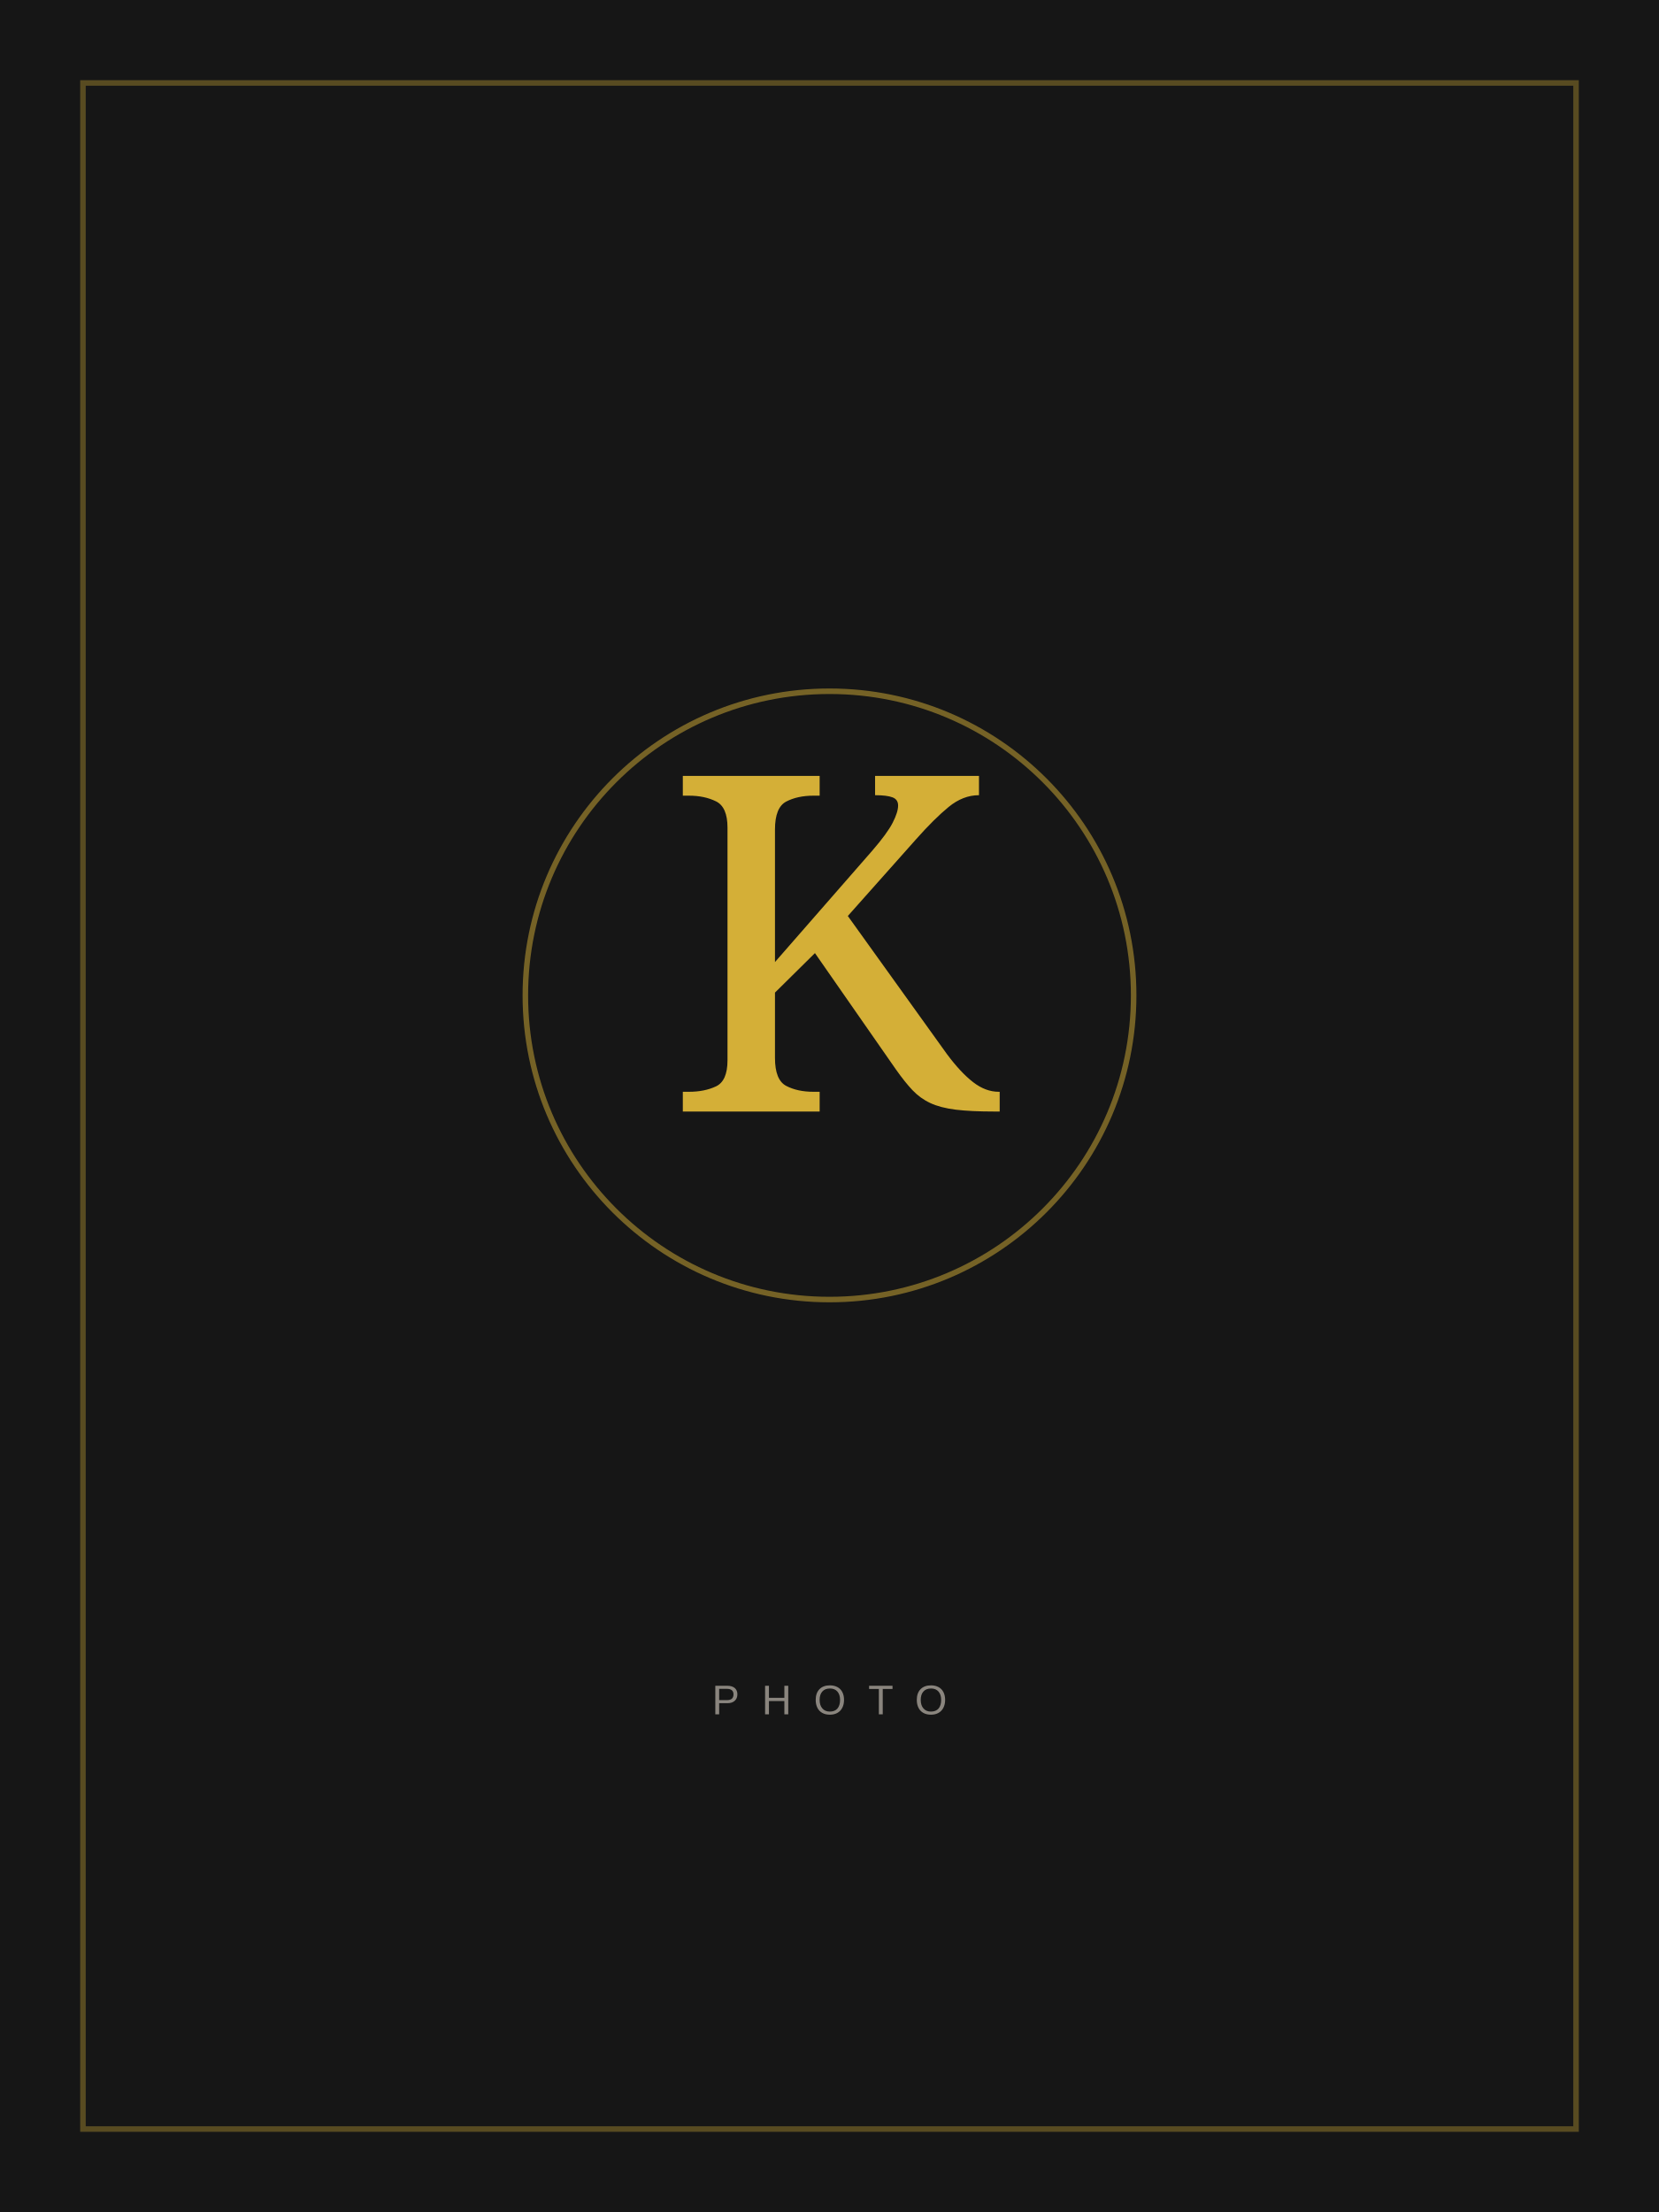
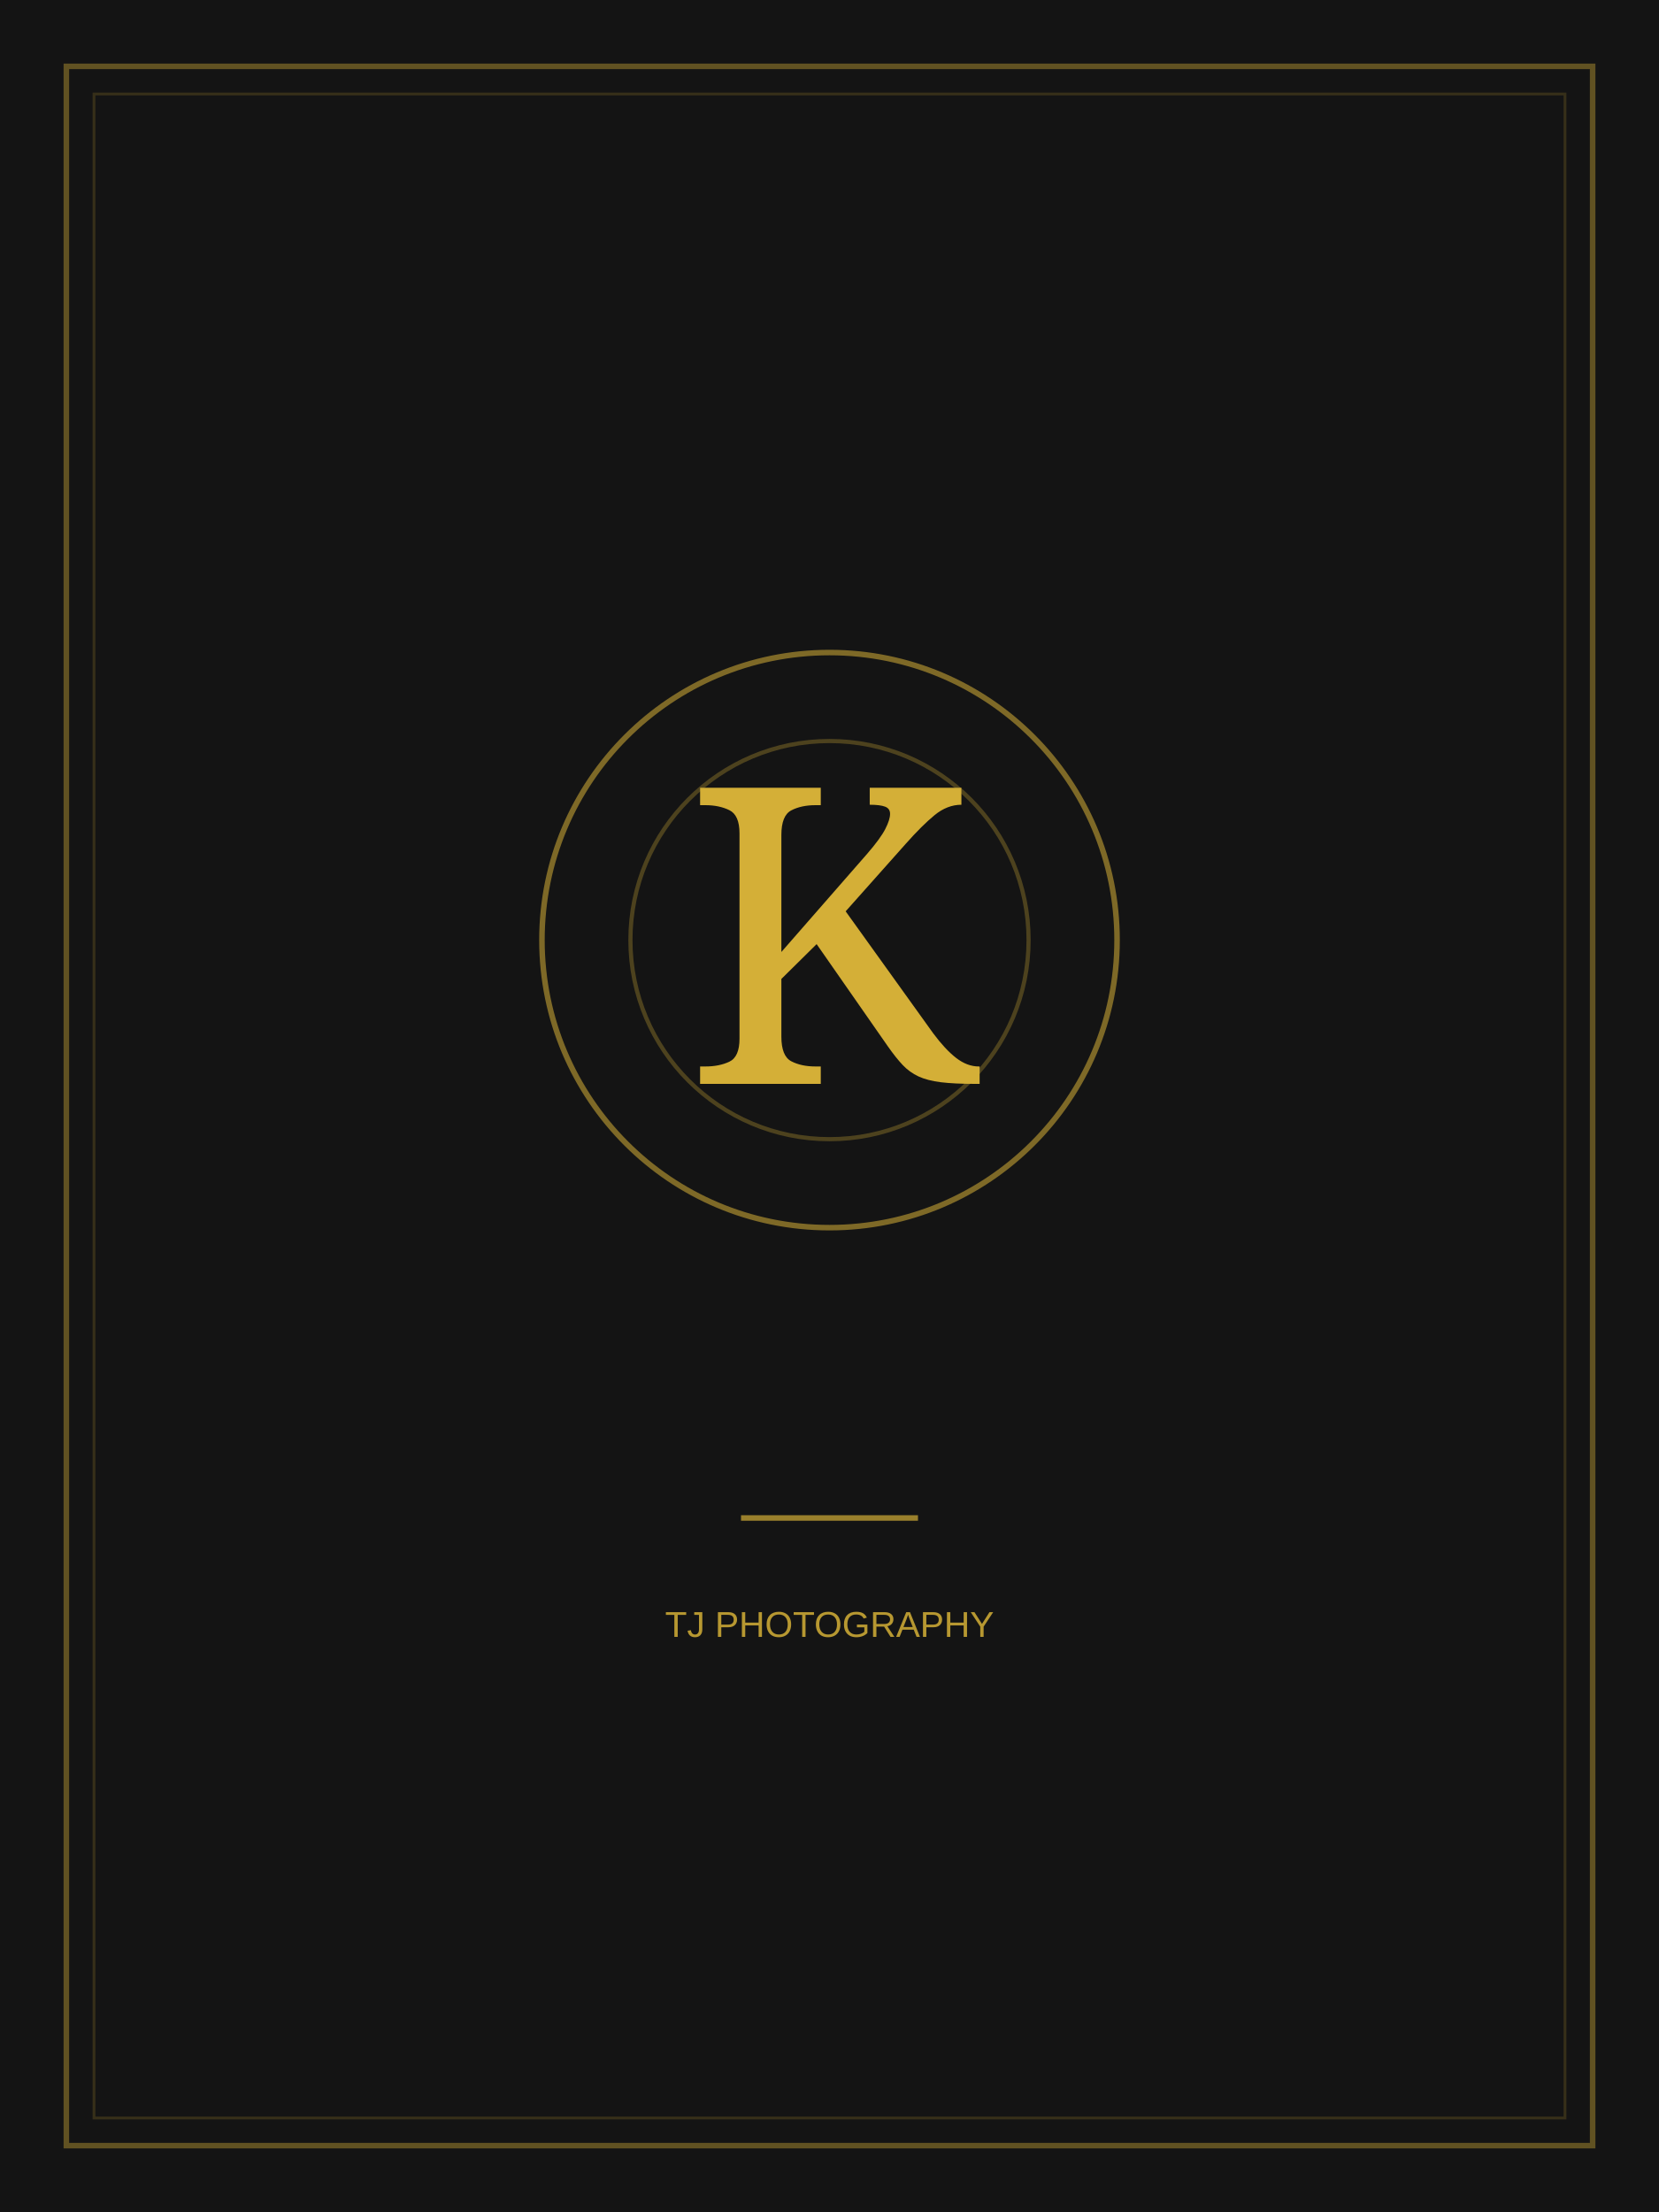
<svg xmlns="http://www.w3.org/2000/svg" width="600" height="800" viewBox="0 0 600 800">
-   <rect width="600" height="800" fill="#161616" />
-   <rect x="30" y="30" width="540" height="740" fill="none" stroke="#D4AF37" stroke-opacity="0.35" stroke-width="2" />
-   <circle cx="300" cy="360" r="110" fill="none" stroke="#D4AF37" stroke-opacity="0.5" stroke-width="2" />
-   <text x="300" y="402" font-family="Georgia, serif" font-size="170" fill="#D4AF37" text-anchor="middle">K</text>
-   <text x="300" y="620" font-family="Arial, sans-serif" font-size="15" fill="#8a857e" text-anchor="middle" letter-spacing="8">PHOTO</text>
+   <rect width="600" height="800" fill="#141414" />
+   <rect x="24" y="24" width="552" height="752" fill="none" stroke="#D4AF37" stroke-opacity="0.4" stroke-width="2" />
+   <rect x="34" y="34" width="532" height="732" fill="none" stroke="#D4AF37" stroke-opacity="0.18" stroke-width="1" />
+   <circle cx="300" cy="340" r="104" fill="none" stroke="#D4AF37" stroke-opacity="0.55" stroke-width="2" />
+   <circle cx="300" cy="340" r="72" fill="none" stroke="#D4AF37" stroke-opacity="0.3" stroke-width="1.5" />
+   <text x="300" y="392" font-family="Georgia, serif" font-size="150" fill="#D4AF37" text-anchor="middle">K</text>
+   <rect x="268" y="548" width="64" height="2" fill="#D4AF37" fill-opacity="0.7" />
+   <text x="300" y="592" font-family="Arial, sans-serif" font-size="13" fill="#D4AF37" fill-opacity="0.85" text-anchor="middle" K-spacing="6">TJ PHOTOGRAPHY</text>
</svg>
